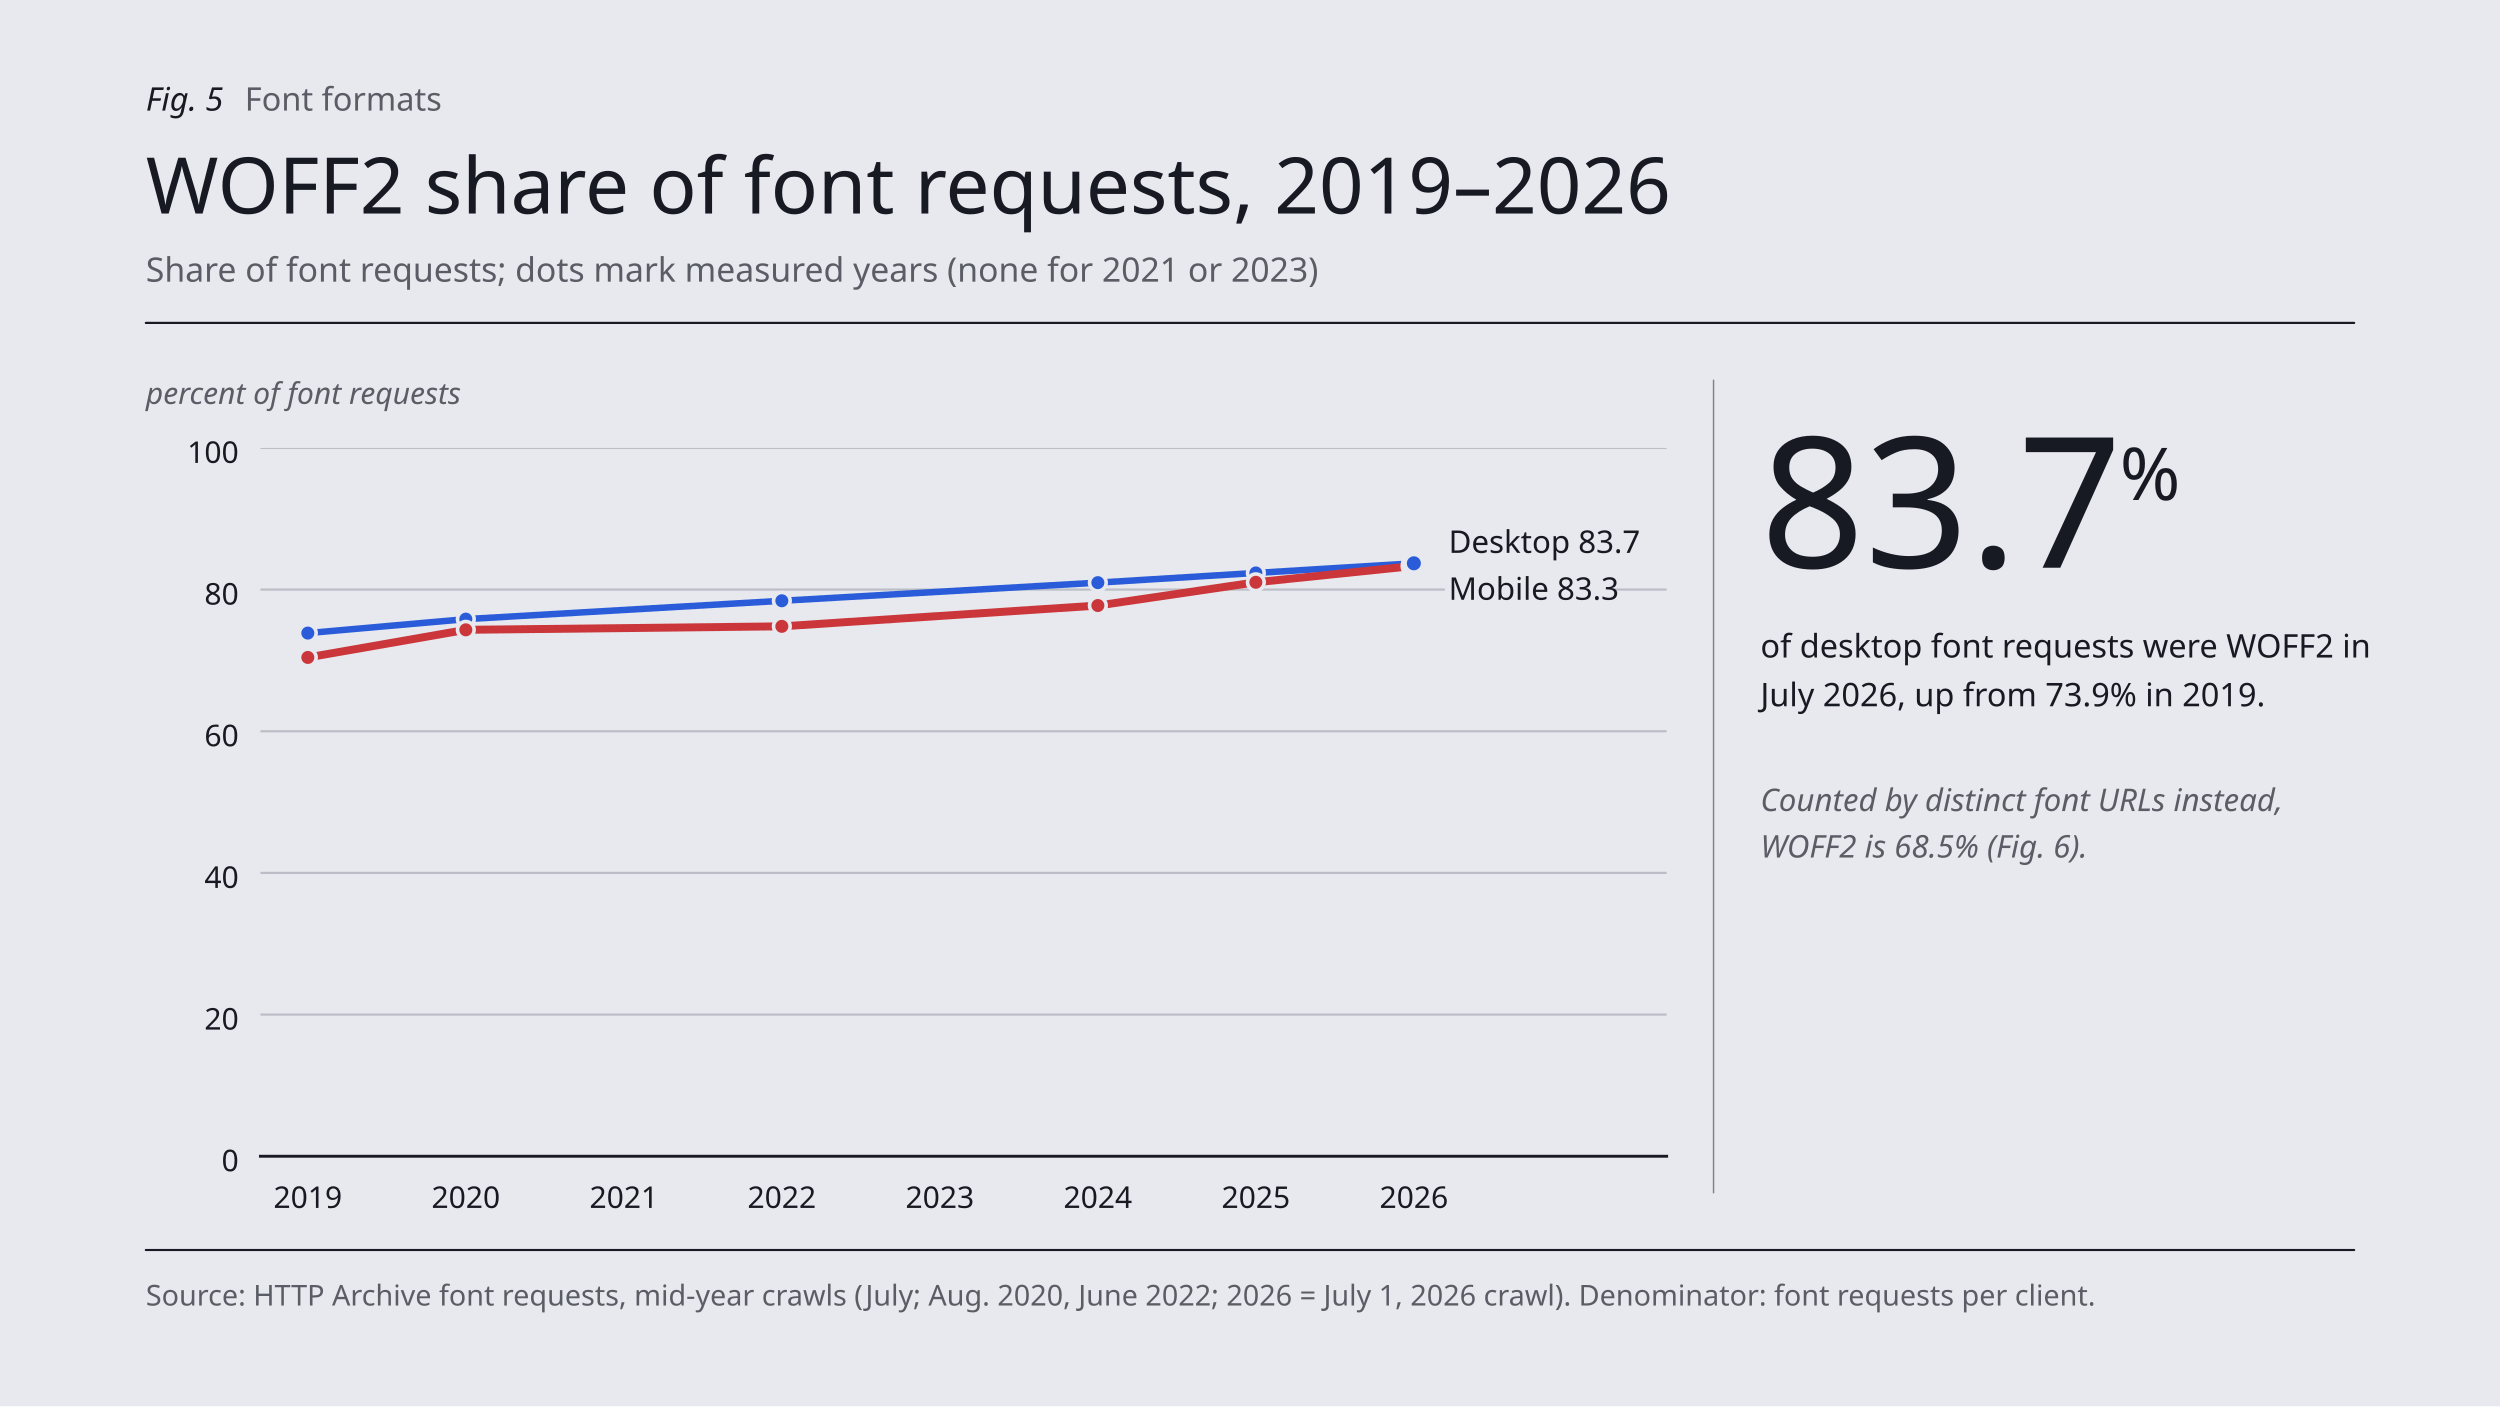
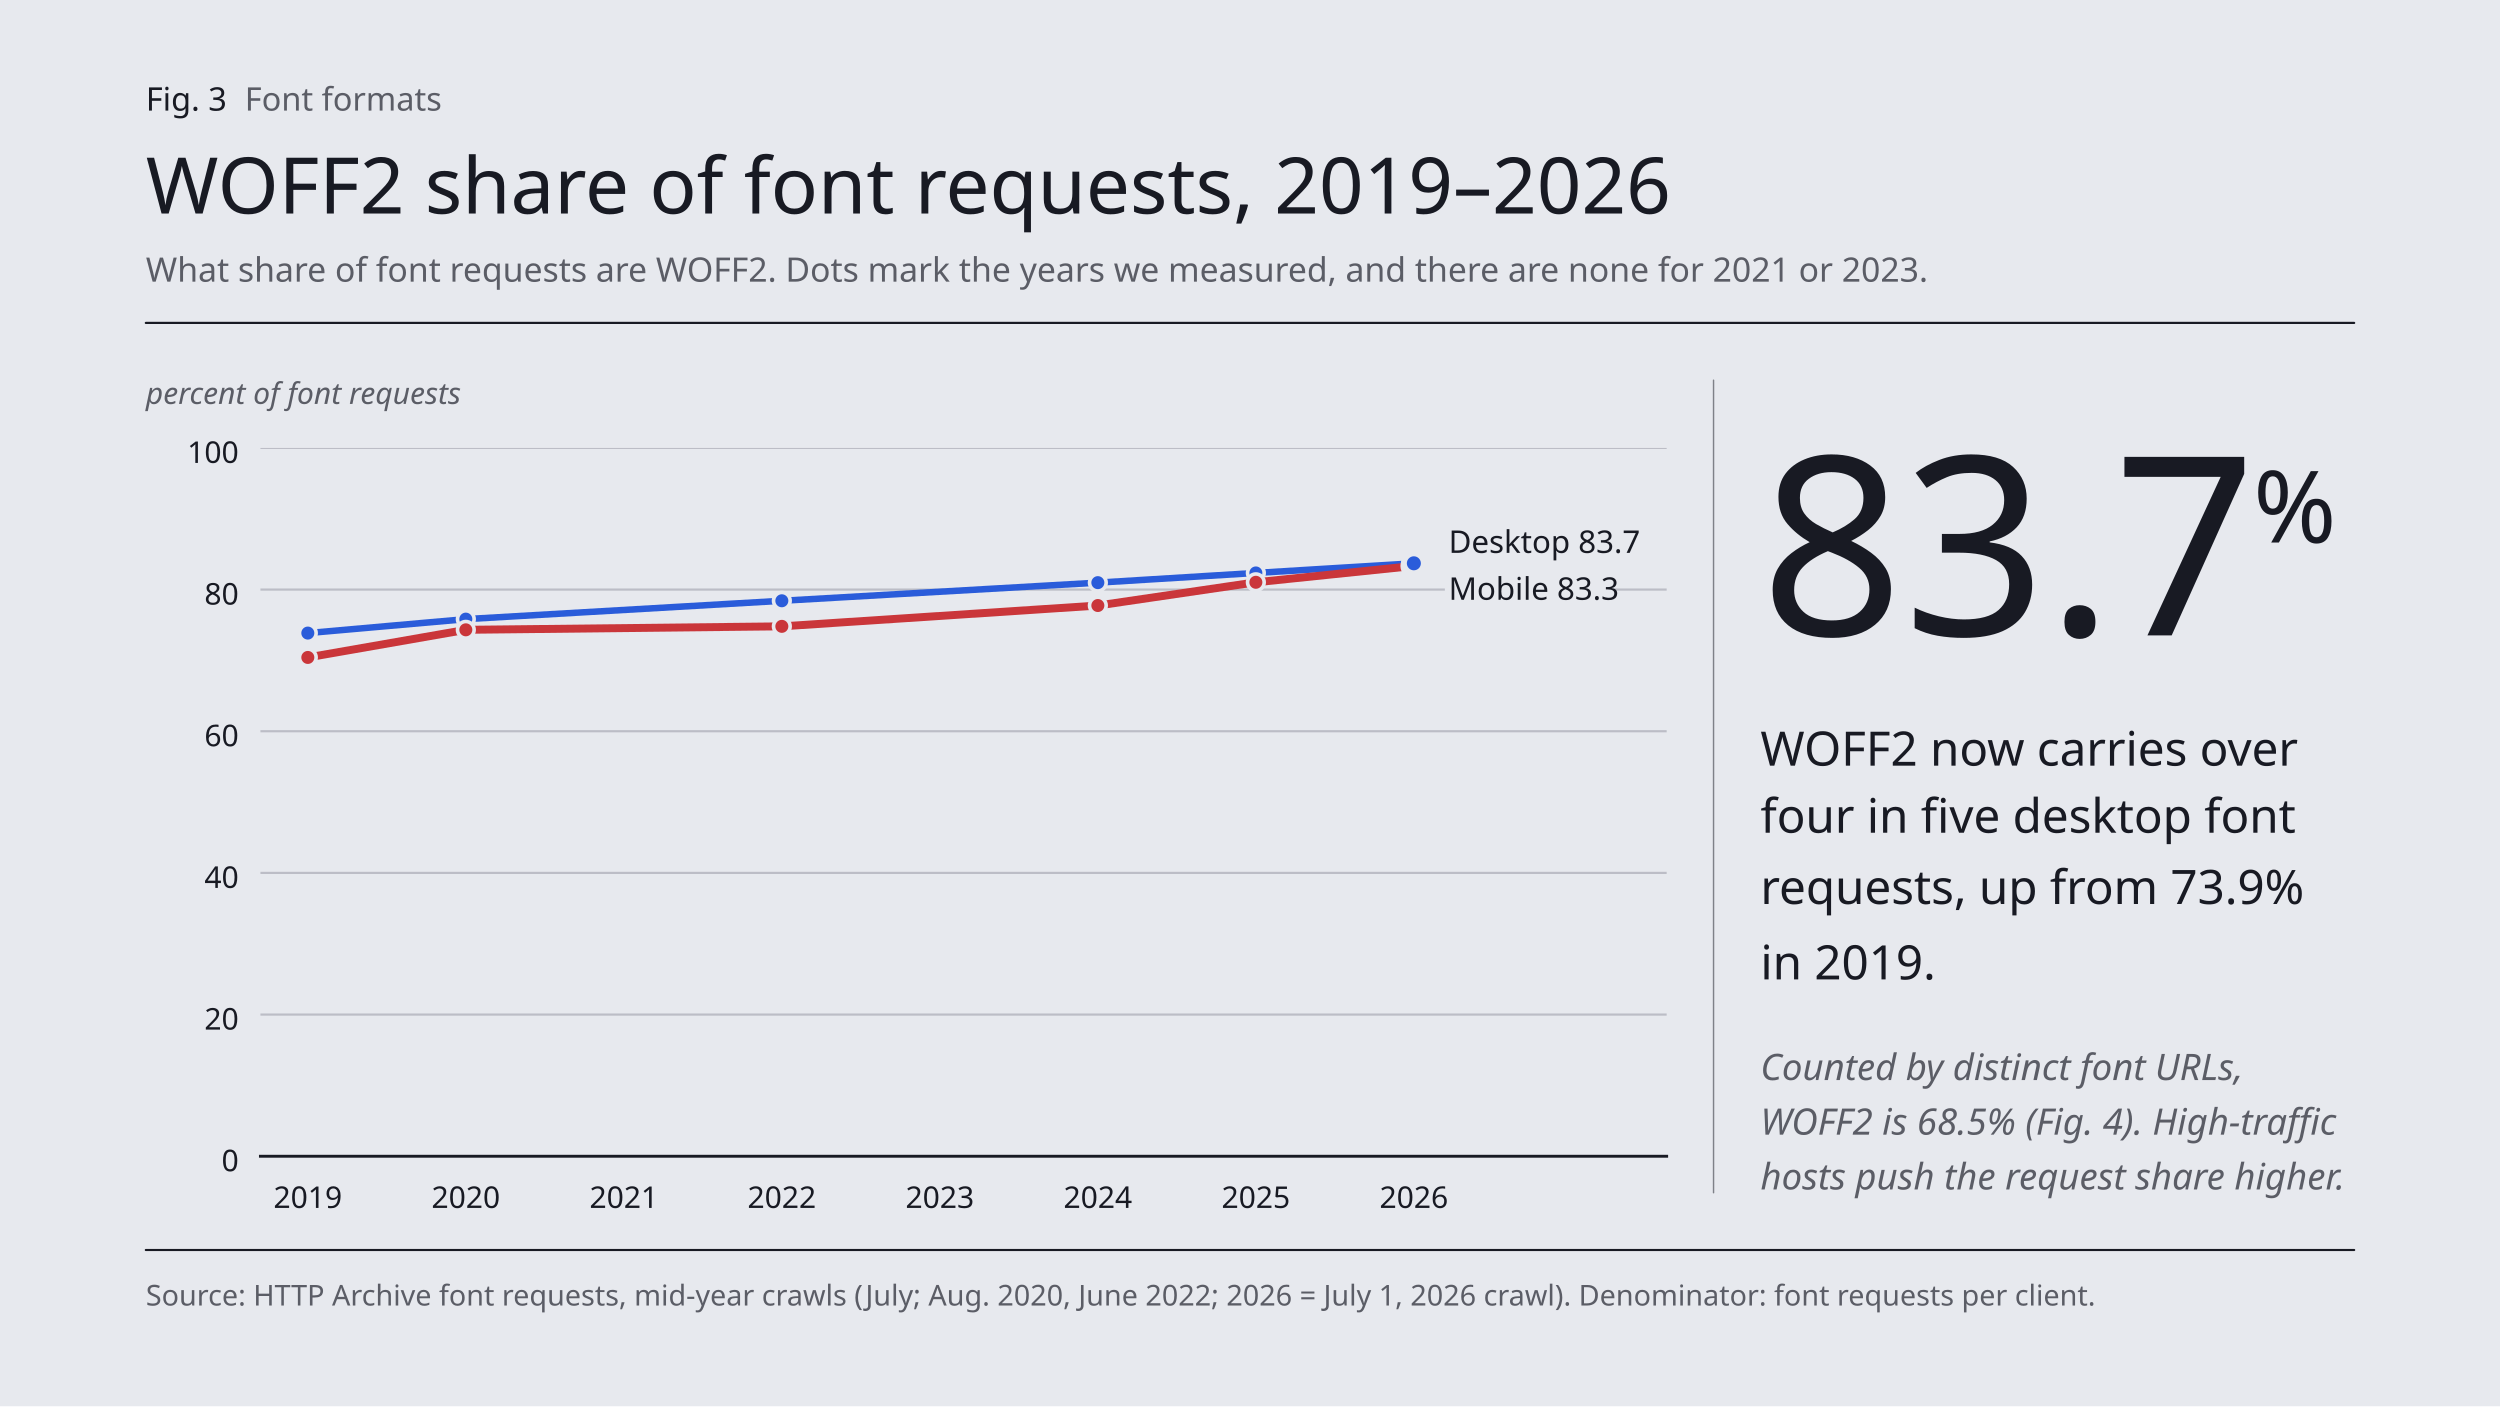
<svg xmlns="http://www.w3.org/2000/svg" xmlns:xlink="http://www.w3.org/1999/xlink" width="691.2pt" height="388.8pt" viewBox="0 0 691.2 388.8" version="1.1" data-denominator="requests">
  <defs>
    <style type="text/css">*{stroke-linejoin: round; stroke-linecap: butt}</style>
  </defs>
  <g id="figure_1">
    <g id="patch_1">
      <path d="M 0 388.8  L 691.2 388.8  L 691.2 0  L 0 0  z " style="fill: #e7e9ee" />
    </g>
    <g id="axes_1">
      <g id="patch_2">
        <path d="M 72 319.68  L 460.8 319.68  L 460.8 123.84  L 72 123.84  z " style="fill: #e7e9ee" />
      </g>
      <g id="matplotlib.axis_1">
        <g id="xtick_1">
          <g id="line2d_1" />
          <g id="text_1">
            <text style="font-size: 8.294px; font-family: 'Funnel Sans'; text-anchor: middle; fill: #181a23" x="85.106" y="333.974" transform="rotate(-0 85.10562 333.9744)">2019</text>
          </g>
        </g>
        <g id="xtick_2">
          <g id="line2d_2" />
          <g id="text_2">
            <text style="font-size: 8.294px; font-family: 'Funnel Sans'; text-anchor: middle; fill: #181a23" x="128.791" y="333.974" transform="rotate(-0 128.791 333.9744)">2020</text>
          </g>
        </g>
        <g id="xtick_3">
          <g id="line2d_3" />
          <g id="text_3">
            <text style="font-size: 8.294px; font-family: 'Funnel Sans'; text-anchor: middle; fill: #181a23" x="172.476" y="333.974" transform="rotate(-0 172.4764 333.9744)">2021</text>
          </g>
        </g>
        <g id="xtick_4">
          <g id="line2d_4" />
          <g id="text_4">
            <text style="font-size: 8.294px; font-family: 'Funnel Sans'; text-anchor: middle; fill: #181a23" x="216.162" y="333.974" transform="rotate(-0 216.1618 333.9744)">2022</text>
          </g>
        </g>
        <g id="xtick_5">
          <g id="line2d_5" />
          <g id="text_5">
            <text style="font-size: 8.294px; font-family: 'Funnel Sans'; text-anchor: middle; fill: #181a23" x="259.847" y="333.974" transform="rotate(-0 259.8472 333.9744)">2023</text>
          </g>
        </g>
        <g id="xtick_6">
          <g id="line2d_6" />
          <g id="text_6">
            <text style="font-size: 8.294px; font-family: 'Funnel Sans'; text-anchor: middle; fill: #181a23" x="303.533" y="333.974" transform="rotate(-0 303.5326 333.9744)">2024</text>
          </g>
        </g>
        <g id="xtick_7">
          <g id="line2d_7" />
          <g id="text_7">
            <text style="font-size: 8.294px; font-family: 'Funnel Sans'; text-anchor: middle; fill: #181a23" x="347.218" y="333.974" transform="rotate(-0 347.218 333.9744)">2025</text>
          </g>
        </g>
        <g id="xtick_8">
          <g id="line2d_8" />
          <g id="text_8">
            <text style="font-size: 8.294px; font-family: 'Funnel Sans'; text-anchor: middle; fill: #181a23" x="390.903" y="333.974" transform="rotate(-0 390.9034 333.9744)">2026</text>
          </g>
        </g>
      </g>
      <g id="matplotlib.axis_2">
        <g id="ytick_1">
          <g id="line2d_9">
-             <path d="M 72 319.68  L 460.8 319.68  " clip-path="url(#p5f8c08b921)" style="fill: none; stroke: #bcbdc6; stroke-width: 0.6; stroke-linecap: round" />
+             <path d="M 72 319.68  L 460.8 319.68  " clip-path="url(#p327125865e)" style="fill: none; stroke: #bcbdc6; stroke-width: 0.6; stroke-linecap: round" />
          </g>
          <g id="line2d_10" />
          <g id="text_9">
            <text style="font-size: 8.294px; font-family: 'Funnel Sans'; text-anchor: end; fill: #181a23" x="66" y="323.827" transform="rotate(-0 66 323.8272)">0</text>
          </g>
        </g>
        <g id="ytick_2">
          <g id="line2d_11">
-             <path d="M 72 280.512  L 460.8 280.512  " clip-path="url(#p5f8c08b921)" style="fill: none; stroke: #bcbdc6; stroke-width: 0.6; stroke-linecap: round" />
+             <path d="M 72 280.512  L 460.8 280.512  " clip-path="url(#p327125865e)" style="fill: none; stroke: #bcbdc6; stroke-width: 0.6; stroke-linecap: round" />
          </g>
          <g id="line2d_12" />
          <g id="text_10">
            <text style="font-size: 8.294px; font-family: 'Funnel Sans'; text-anchor: end; fill: #181a23" x="66" y="284.659" transform="rotate(-0 66 284.6592)">20</text>
          </g>
        </g>
        <g id="ytick_3">
          <g id="line2d_13">
-             <path d="M 72 241.344  L 460.8 241.344  " clip-path="url(#p5f8c08b921)" style="fill: none; stroke: #bcbdc6; stroke-width: 0.6; stroke-linecap: round" />
+             <path d="M 72 241.344  L 460.8 241.344  " clip-path="url(#p327125865e)" style="fill: none; stroke: #bcbdc6; stroke-width: 0.6; stroke-linecap: round" />
          </g>
          <g id="line2d_14" />
          <g id="text_11">
            <text style="font-size: 8.294px; font-family: 'Funnel Sans'; text-anchor: end; fill: #181a23" x="66" y="245.491" transform="rotate(-0 66 245.4912)">40</text>
          </g>
        </g>
        <g id="ytick_4">
          <g id="line2d_15">
-             <path d="M 72 202.176  L 460.8 202.176  " clip-path="url(#p5f8c08b921)" style="fill: none; stroke: #bcbdc6; stroke-width: 0.6; stroke-linecap: round" />
+             <path d="M 72 202.176  L 460.8 202.176  " clip-path="url(#p327125865e)" style="fill: none; stroke: #bcbdc6; stroke-width: 0.6; stroke-linecap: round" />
          </g>
          <g id="line2d_16" />
          <g id="text_12">
            <text style="font-size: 8.294px; font-family: 'Funnel Sans'; text-anchor: end; fill: #181a23" x="66" y="206.323" transform="rotate(-0 66 206.3232)">60</text>
          </g>
        </g>
        <g id="ytick_5">
          <g id="line2d_17">
-             <path d="M 72 163.008  L 460.8 163.008  " clip-path="url(#p5f8c08b921)" style="fill: none; stroke: #bcbdc6; stroke-width: 0.6; stroke-linecap: round" />
+             <path d="M 72 163.008  L 460.8 163.008  " clip-path="url(#p327125865e)" style="fill: none; stroke: #bcbdc6; stroke-width: 0.6; stroke-linecap: round" />
          </g>
          <g id="line2d_18" />
          <g id="text_13">
            <text style="font-size: 8.294px; font-family: 'Funnel Sans'; text-anchor: end; fill: #181a23" x="66" y="167.155" transform="rotate(-0 66 167.1552)">80</text>
          </g>
        </g>
        <g id="ytick_6">
          <g id="line2d_19">
-             <path d="M 72 123.84  L 460.8 123.84  " clip-path="url(#p5f8c08b921)" style="fill: none; stroke: #bcbdc6; stroke-width: 0.6; stroke-linecap: round" />
+             <path d="M 72 123.84  L 460.8 123.84  " clip-path="url(#p327125865e)" style="fill: none; stroke: #bcbdc6; stroke-width: 0.6; stroke-linecap: round" />
          </g>
          <g id="line2d_20" />
          <g id="text_14">
            <text style="font-size: 8.294px; font-family: 'Funnel Sans'; text-anchor: end; fill: #181a23" x="66" y="127.987" transform="rotate(-0 66 127.9872)">100</text>
          </g>
        </g>
      </g>
      <g id="patch_3">
        <path d="M 72 319.68  L 460.8 319.68  " style="fill: none; stroke: #181a23; stroke-width: 0.8; stroke-linejoin: miter; stroke-linecap: square" />
      </g>
      <g id="line2d_21">
-         <path d="M 85.106 175.033  L 128.791 171.175  L 216.162 166.102  L 303.533 161.089  L 347.218 158.406  L 390.903 155.742  " clip-path="url(#p5f8c08b921)" style="fill: none; stroke: #2a5cda; stroke-width: 1.8; stroke-linecap: round" />
-         <defs>
-           <path id="me6dde70716" d="M 0 2.3  C 0.61 2.3 1.195 2.058 1.626 1.626  C 2.058 1.195 2.3 0.61 2.3 0  C 2.3 -0.61 2.058 -1.195 1.626 -1.626  C 1.195 -2.058 0.61 -2.3 0 -2.3  C -0.61 -2.3 -1.195 -2.058 -1.626 -1.626  C -2.058 -1.195 -2.3 -0.61 -2.3 0  C -2.3 0.61 -2.058 1.195 -1.626 1.626  C -1.195 2.058 -0.61 2.3 0 2.3  z " style="stroke: #e7e9ee" />
-         </defs>
-         <g clip-path="url(#p5f8c08b921)">
-           <use xlink:href="#me6dde70716" x="85.106" y="175.033" style="fill: #2a5cda; stroke: #e7e9ee" />
-           <use xlink:href="#me6dde70716" x="128.791" y="171.175" style="fill: #2a5cda; stroke: #e7e9ee" />
-           <use xlink:href="#me6dde70716" x="216.162" y="166.102" style="fill: #2a5cda; stroke: #e7e9ee" />
-           <use xlink:href="#me6dde70716" x="303.533" y="161.089" style="fill: #2a5cda; stroke: #e7e9ee" />
-           <use xlink:href="#me6dde70716" x="347.218" y="158.406" style="fill: #2a5cda; stroke: #e7e9ee" />
-           <use xlink:href="#me6dde70716" x="390.903" y="155.742" style="fill: #2a5cda; stroke: #e7e9ee" />
+         <path d="M 85.106 175.033  L 128.791 171.175  L 216.162 166.102  L 303.533 161.089  L 347.218 158.406  L 390.903 155.742  " clip-path="url(#p327125865e)" style="fill: none; stroke: #2a5cda; stroke-width: 1.8; stroke-linecap: round" />
+         <defs>
+           <path id="ma74ac0385f" d="M 0 2.3  C 0.61 2.3 1.195 2.058 1.626 1.626  C 2.058 1.195 2.3 0.61 2.3 0  C 2.3 -0.61 2.058 -1.195 1.626 -1.626  C 1.195 -2.058 0.61 -2.3 0 -2.3  C -0.61 -2.3 -1.195 -2.058 -1.626 -1.626  C -2.058 -1.195 -2.3 -0.61 -2.3 0  C -2.3 0.61 -2.058 1.195 -1.626 1.626  C -1.195 2.058 -0.61 2.3 0 2.3  z " style="stroke: #e7e9ee" />
+         </defs>
+         <g clip-path="url(#p327125865e)">
+           <use xlink:href="#ma74ac0385f" x="85.106" y="175.033" style="fill: #2a5cda; stroke: #e7e9ee" />
+           <use xlink:href="#ma74ac0385f" x="128.791" y="171.175" style="fill: #2a5cda; stroke: #e7e9ee" />
+           <use xlink:href="#ma74ac0385f" x="216.162" y="166.102" style="fill: #2a5cda; stroke: #e7e9ee" />
+           <use xlink:href="#ma74ac0385f" x="303.533" y="161.089" style="fill: #2a5cda; stroke: #e7e9ee" />
+           <use xlink:href="#ma74ac0385f" x="347.218" y="158.406" style="fill: #2a5cda; stroke: #e7e9ee" />
+           <use xlink:href="#ma74ac0385f" x="390.903" y="155.742" style="fill: #2a5cda; stroke: #e7e9ee" />
        </g>
      </g>
      <g id="text_15">
        <g id="patch_4">
          <path d="M 399.477 156.061  L 451.88 156.061  L 451.88 143.188  L 399.477 143.188  z " style="fill: #e7e9ee" />
        </g>
        <text style="font-size: 8.64px; font-family: 'Funnel Sans'; text-anchor: start; fill: #181a23" x="400.514" y="152.865" transform="rotate(-0 400.5142 152.8646)">Desktop 83.7</text>
      </g>
      <g id="text_16">
        <g id="patch_5">
          <path d="M 399.477 169.021  L 446.15 169.021  L 446.15 156.148  L 399.477 156.148  z " style="fill: #e7e9ee" />
        </g>
        <text style="font-size: 8.64px; font-family: 'Funnel Sans'; text-anchor: start; fill: #181a23" x="400.514" y="165.825" transform="rotate(-0 400.5142 165.8246)">Mobile 83.3</text>
      </g>
      <g id="line2d_22">
-         <path d="M 85.106 181.769  L 128.791 174.132  L 216.162 173.172  L 303.533 167.414  L 347.218 160.991  L 390.903 156.467  " clip-path="url(#p5f8c08b921)" style="fill: none; stroke: #ca363a; stroke-width: 2.2; stroke-linecap: round" />
-         <defs>
-           <path id="mdcca6a8ddf" d="M 0 2.3  C 0.61 2.3 1.195 2.058 1.626 1.626  C 2.058 1.195 2.3 0.61 2.3 0  C 2.3 -0.61 2.058 -1.195 1.626 -1.626  C 1.195 -2.058 0.61 -2.3 0 -2.3  C -0.61 -2.3 -1.195 -2.058 -1.626 -1.626  C -2.058 -1.195 -2.3 -0.61 -2.3 0  C -2.3 0.61 -2.058 1.195 -1.626 1.626  C -1.195 2.058 -0.61 2.3 0 2.3  z " style="stroke: #e7e9ee" />
-         </defs>
-         <g clip-path="url(#p5f8c08b921)">
-           <use xlink:href="#mdcca6a8ddf" x="85.106" y="181.769" style="fill: #ca363a; stroke: #e7e9ee" />
-           <use xlink:href="#mdcca6a8ddf" x="128.791" y="174.132" style="fill: #ca363a; stroke: #e7e9ee" />
-           <use xlink:href="#mdcca6a8ddf" x="216.162" y="173.172" style="fill: #ca363a; stroke: #e7e9ee" />
-           <use xlink:href="#mdcca6a8ddf" x="303.533" y="167.414" style="fill: #ca363a; stroke: #e7e9ee" />
-           <use xlink:href="#mdcca6a8ddf" x="347.218" y="160.991" style="fill: #ca363a; stroke: #e7e9ee" />
-           <use xlink:href="#mdcca6a8ddf" x="390.903" y="156.467" style="fill: #ca363a; stroke: #e7e9ee" />
+         <path d="M 85.106 181.769  L 128.791 174.132  L 216.162 173.172  L 303.533 167.414  L 347.218 160.991  L 390.903 156.467  " clip-path="url(#p327125865e)" style="fill: none; stroke: #ca363a; stroke-width: 2.2; stroke-linecap: round" />
+         <defs>
+           <path id="mbf2017ba41" d="M 0 2.3  C 0.61 2.3 1.195 2.058 1.626 1.626  C 2.058 1.195 2.3 0.61 2.3 0  C 2.3 -0.61 2.058 -1.195 1.626 -1.626  C 1.195 -2.058 0.61 -2.3 0 -2.3  C -0.61 -2.3 -1.195 -2.058 -1.626 -1.626  C -2.058 -1.195 -2.3 -0.61 -2.3 0  C -2.3 0.61 -2.058 1.195 -1.626 1.626  C -1.195 2.058 -0.61 2.3 0 2.3  z " style="stroke: #e7e9ee" />
+         </defs>
+         <g clip-path="url(#p327125865e)">
+           <use xlink:href="#mbf2017ba41" x="85.106" y="181.769" style="fill: #ca363a; stroke: #e7e9ee" />
+           <use xlink:href="#mbf2017ba41" x="128.791" y="174.132" style="fill: #ca363a; stroke: #e7e9ee" />
+           <use xlink:href="#mbf2017ba41" x="216.162" y="173.172" style="fill: #ca363a; stroke: #e7e9ee" />
+           <use xlink:href="#mbf2017ba41" x="303.533" y="167.414" style="fill: #ca363a; stroke: #e7e9ee" />
+           <use xlink:href="#mbf2017ba41" x="347.218" y="160.991" style="fill: #ca363a; stroke: #e7e9ee" />
+           <use xlink:href="#mbf2017ba41" x="390.903" y="156.467" style="fill: #ca363a; stroke: #e7e9ee" />
        </g>
      </g>
      <g id="PathCollection_1">
        <defs>
-           <path id="m0da5e603c6" d="M 0 2.915  C 0.773 2.915 1.515 2.608 2.062 2.062  C 2.608 1.515 2.915 0.773 2.915 0  C 2.915 -0.773 2.608 -1.515 2.062 -2.062  C 1.515 -2.608 0.773 -2.915 0 -2.915  C -0.773 -2.915 -1.515 -2.608 -2.062 -2.062  C -2.608 -1.515 -2.915 -0.773 -2.915 0  C -2.915 0.773 -2.608 1.515 -2.062 2.062  C -1.515 2.608 -0.773 2.915 0 2.915  z " style="stroke: #e7e9ee; stroke-width: 1.6" />
-         </defs>
-         <g clip-path="url(#p5f8c08b921)">
-           <use xlink:href="#m0da5e603c6" x="390.903" y="156.467" style="fill: #ca363a; stroke: #e7e9ee; stroke-width: 1.6" />
+           <path id="m2363f3087d" d="M 0 2.915  C 0.773 2.915 1.515 2.608 2.062 2.062  C 2.608 1.515 2.915 0.773 2.915 0  C 2.915 -0.773 2.608 -1.515 2.062 -2.062  C 1.515 -2.608 0.773 -2.915 0 -2.915  C -0.773 -2.915 -1.515 -2.608 -2.062 -2.062  C -2.608 -1.515 -2.915 -0.773 -2.915 0  C -2.915 0.773 -2.608 1.515 -2.062 2.062  C -1.515 2.608 -0.773 2.915 0 2.915  z " style="stroke: #e7e9ee; stroke-width: 1.6" />
+         </defs>
+         <g clip-path="url(#p327125865e)">
+           <use xlink:href="#m2363f3087d" x="390.903" y="156.467" style="fill: #ca363a; stroke: #e7e9ee; stroke-width: 1.6" />
        </g>
      </g>
      <g id="PathCollection_2">
        <defs>
-           <path id="m814bb99f70" d="M 0 2.739  C 0.726 2.739 1.423 2.45 1.936 1.936  C 2.45 1.423 2.739 0.726 2.739 0  C 2.739 -0.726 2.45 -1.423 1.936 -1.936  C 1.423 -2.45 0.726 -2.739 0 -2.739  C -0.726 -2.739 -1.423 -2.45 -1.936 -1.936  C -2.45 -1.423 -2.739 -0.726 -2.739 0  C -2.739 0.726 -2.45 1.423 -1.936 1.936  C -1.423 2.45 -0.726 2.739 0 2.739  z " style="stroke: #e7e9ee; stroke-width: 1.6" />
-         </defs>
-         <g clip-path="url(#p5f8c08b921)">
-           <use xlink:href="#m814bb99f70" x="390.903" y="155.742" style="fill: #2a5cda; stroke: #e7e9ee; stroke-width: 1.6" />
+           <path id="m5ad950cc28" d="M 0 2.739  C 0.726 2.739 1.423 2.45 1.936 1.936  C 2.45 1.423 2.739 0.726 2.739 0  C 2.739 -0.726 2.45 -1.423 1.936 -1.936  C 1.423 -2.45 0.726 -2.739 0 -2.739  C -0.726 -2.739 -1.423 -2.45 -1.936 -1.936  C -2.45 -1.423 -2.739 -0.726 -2.739 0  C -2.739 0.726 -2.45 1.423 -1.936 1.936  C -1.423 2.45 -0.726 2.739 0 2.739  z " style="stroke: #e7e9ee; stroke-width: 1.6" />
+         </defs>
+         <g clip-path="url(#p327125865e)">
+           <use xlink:href="#m5ad950cc28" x="390.903" y="155.742" style="fill: #2a5cda; stroke: #e7e9ee; stroke-width: 1.6" />
        </g>
      </g>
    </g>
    <g id="line2d_23">
      <path d="M 40.32 89.28  L 650.88 89.28  " style="fill: none; stroke: #181a23; stroke-width: 0.6; stroke-linecap: round" />
    </g>
    <g id="line2d_24">
      <path d="M 40.32 345.6  L 650.88 345.6  " style="fill: none; stroke: #181a23; stroke-width: 0.6; stroke-linecap: round" />
    </g>
    <g id="line2d_25">
      <path d="M 473.76 105.12  L 473.76 329.76  " style="fill: none; stroke: #181a23; stroke-opacity: 0.5; stroke-width: 0.4; stroke-linecap: round" />
    </g>
    <g id="text_17">
-       <text style="font-style: italic; font-size: 8.986px; font-family: 'Funnel Sans'; text-anchor: start; fill: #181a23" x="40.32" y="30.586" transform="rotate(-0 40.32 30.5856)">Fig. 5</text>
+       <text style="font-size: 8.986px; font-family: 'Funnel Sans'; text-anchor: start; fill: #181a23" x="40.32" y="30.586" transform="rotate(-0 40.32 30.5856)">Fig. 3</text>
    </g>
    <g id="text_18">
      <text style="font-size: 8.986px; font-family: 'Funnel Sans'; text-anchor: start; fill: #5b5d66" x="67.68" y="30.586" transform="rotate(-0 67.68 30.5856)">Font formats</text>
    </g>
    <g id="text_19">
      <text style="font-weight: 500; font-size: 21.6px; font-family: 'Funnel Display'; text-anchor: start; fill: #181a23" x="40.32" y="59.04" transform="rotate(-0 40.32 59.04)">WOFF2 share of font requests, 2019–2026</text>
    </g>
    <g id="text_20">
-       <text style="font-size: 9.331px; font-family: 'Funnel Sans'; text-anchor: start; fill: #5b5d66" x="40.32" y="77.886" transform="rotate(-0 40.32 77.886)">Share of font requests; dots mark measured years (none for 2021 or 2023)</text>
+       <text style="font-size: 9.331px; font-family: 'Funnel Sans'; text-anchor: start; fill: #5b5d66" x="40.32" y="77.886" transform="rotate(-0 40.32 77.886)">What share of font requests are WOFF2. Dots mark the years we measured, and there are none for 2021 or 2023.</text>
    </g>
    <g id="text_21">
      <text style="font-style: italic; font-size: 8.294px; font-family: 'Funnel Sans'; text-anchor: start; fill: #5b5d66" x="40.32" y="111.686" transform="rotate(-0 40.32 111.6864)">percent of font requests</text>
    </g>
    <g id="text_22">
-       <text style="font-weight: 300; font-size: 50.4px; font-family: 'Funnel Display'; text-anchor: start; fill: #181a23" x="486.72" y="156.96" transform="rotate(-0 486.72 156.96)">83.7</text>
+       <text style="font-weight: 300; font-size: 69.12px; font-family: 'Funnel Display'; text-anchor: start; fill: #181a23" x="486.72" y="175.68" transform="rotate(-0 486.72 175.68)">83.7</text>
    </g>
    <g id="text_23">
-       <text style="font-weight: 300; font-size: 20.16px; font-family: 'Funnel Display'; text-anchor: start; fill: #181a23" x="586.08" y="138.24" transform="rotate(-0 586.08 138.24)">%</text>
+       <text style="font-weight: 300; font-size: 27.648px; font-family: 'Funnel Display'; text-anchor: start; fill: #181a23" x="622.985" y="150.007" transform="rotate(-0 622.9851 150.0069)">%</text>
    </g>
    <g id="text_24">
-       <text style="font-size: 8.986px; font-family: 'Funnel Sans'; fill: #181a23" transform="translate(486.72 181.7856)">of desktop font requests were WOFF2 in</text>
-       <text style="font-size: 8.986px; font-family: 'Funnel Sans'; fill: #181a23" transform="translate(486.72 195.264)">July 2026, up from 73.9% in 2019.</text>
+       <text style="font-size: 13.133px; font-family: 'Funnel Sans'; fill: #181a23" transform="translate(486.72 211.6853)">WOFF2 now carries over</text>
+       <text style="font-size: 13.133px; font-family: 'Funnel Sans'; fill: #181a23" transform="translate(486.72 230.2354)">four in five desktop font</text>
+       <text style="font-size: 13.133px; font-family: 'Funnel Sans'; fill: #181a23" transform="translate(486.72 249.9346)">requests, up from 73.9%</text>
+       <text style="font-size: 13.133px; font-family: 'Funnel Sans'; fill: #181a23" transform="translate(486.72 270.7829)">in 2019.</text>
    </g>
    <g id="text_25">
-       <text style="font-style: italic; font-size: 8.64px; font-family: 'Funnel Sans'; fill: #5b5d66" transform="translate(486.72 224.2368)">Counted by distinct font URLs instead,</text>
-       <text style="font-style: italic; font-size: 8.64px; font-family: 'Funnel Sans'; fill: #5b5d66" transform="translate(486.72 237.0888)">WOFF2 is 68.5% (Fig. 6).</text>
+       <text style="font-style: italic; font-size: 10.102px; font-family: 'Funnel Sans'; fill: #5b5d66" transform="translate(486.72 298.6144)">Counted by distinct font URLs,</text>
+       <text style="font-style: italic; font-size: 10.102px; font-family: 'Funnel Sans'; fill: #5b5d66" transform="translate(486.72 313.7171)">WOFF2 is 68.5% (Fig. 4). High-traffic</text>
+       <text style="font-style: italic; font-size: 10.102px; font-family: 'Funnel Sans'; fill: #5b5d66" transform="translate(486.72 328.8703)">hosts push the request share higher.</text>
    </g>
    <g id="text_26">
      <text style="font-size: 7.949px; font-family: 'Funnel Sans'; text-anchor: start; fill: #5b5d66" x="40.32" y="360.957" transform="rotate(-0 40.32 360.9575)">Source: HTTP Archive font requests, mid-year crawls (July; Aug. 2020, June 2022; 2026 = July 1, 2026 crawl). Denominator: font requests per client.</text>
    </g>
  </g>
  <defs>
-     <clipPath id="p5f8c08b921">
+     <clipPath id="p327125865e">
      <rect x="72" y="123.84" width="388.8" height="195.84" />
    </clipPath>
  </defs>
</svg>
